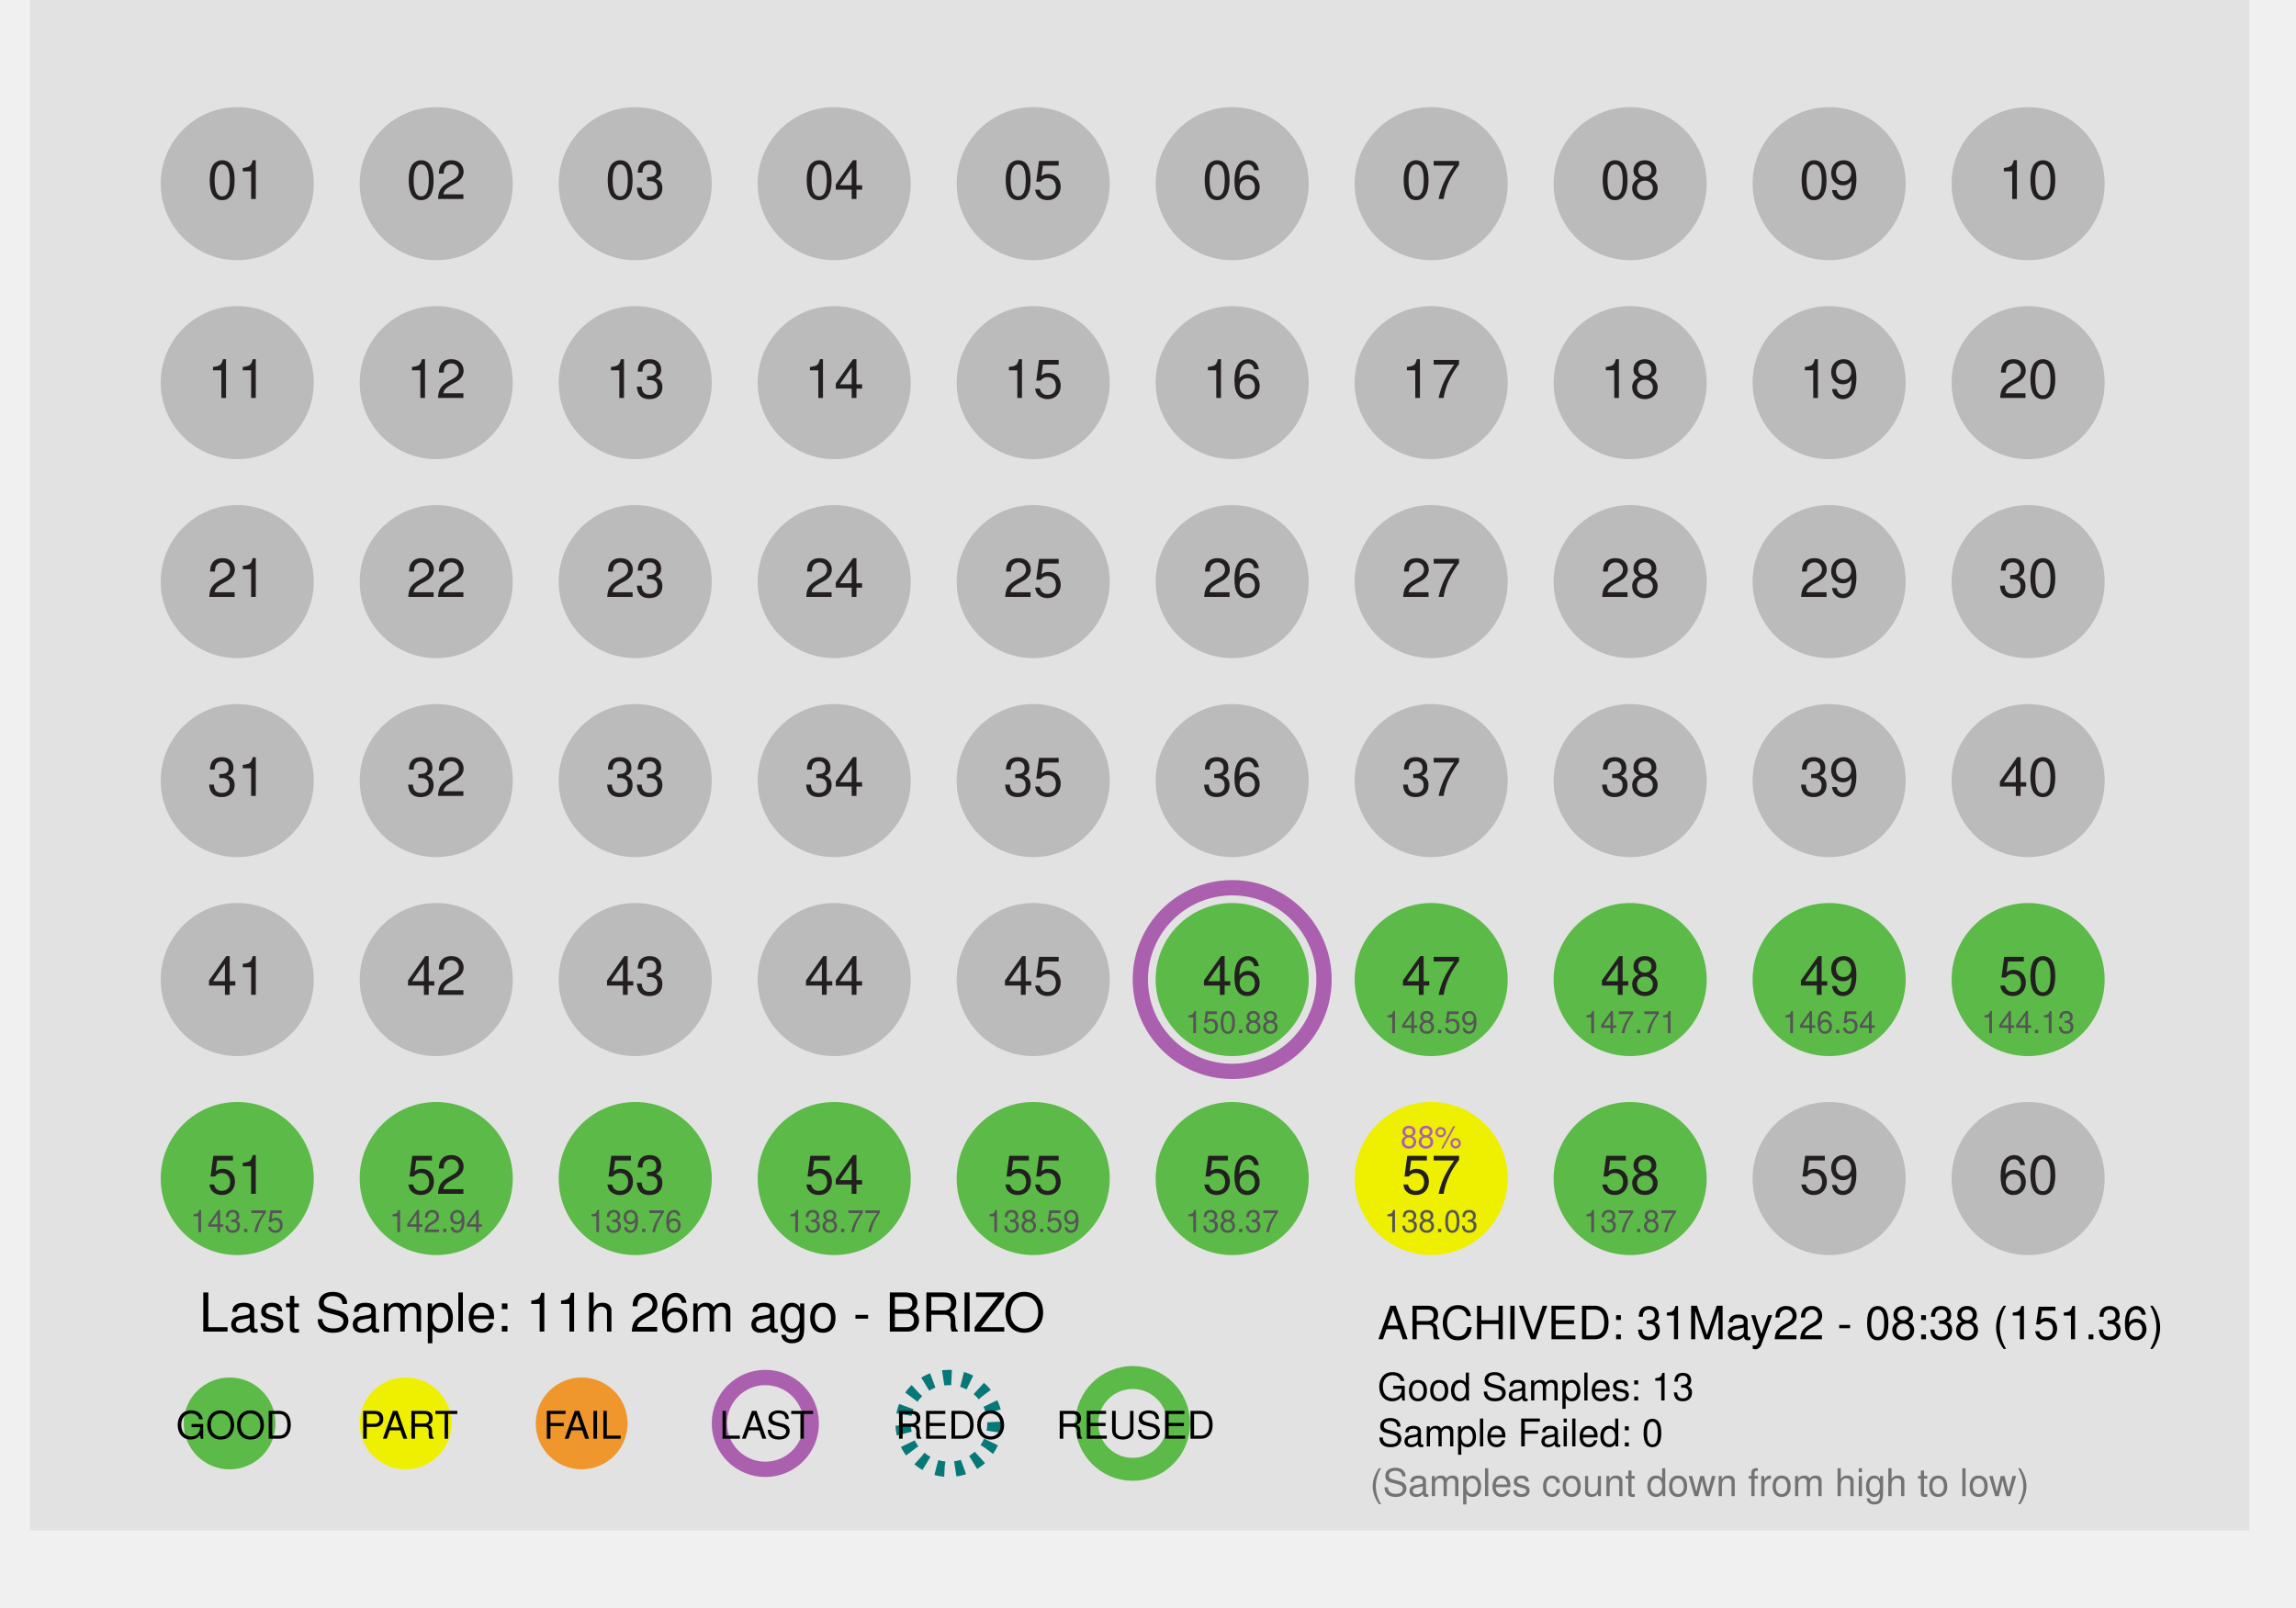
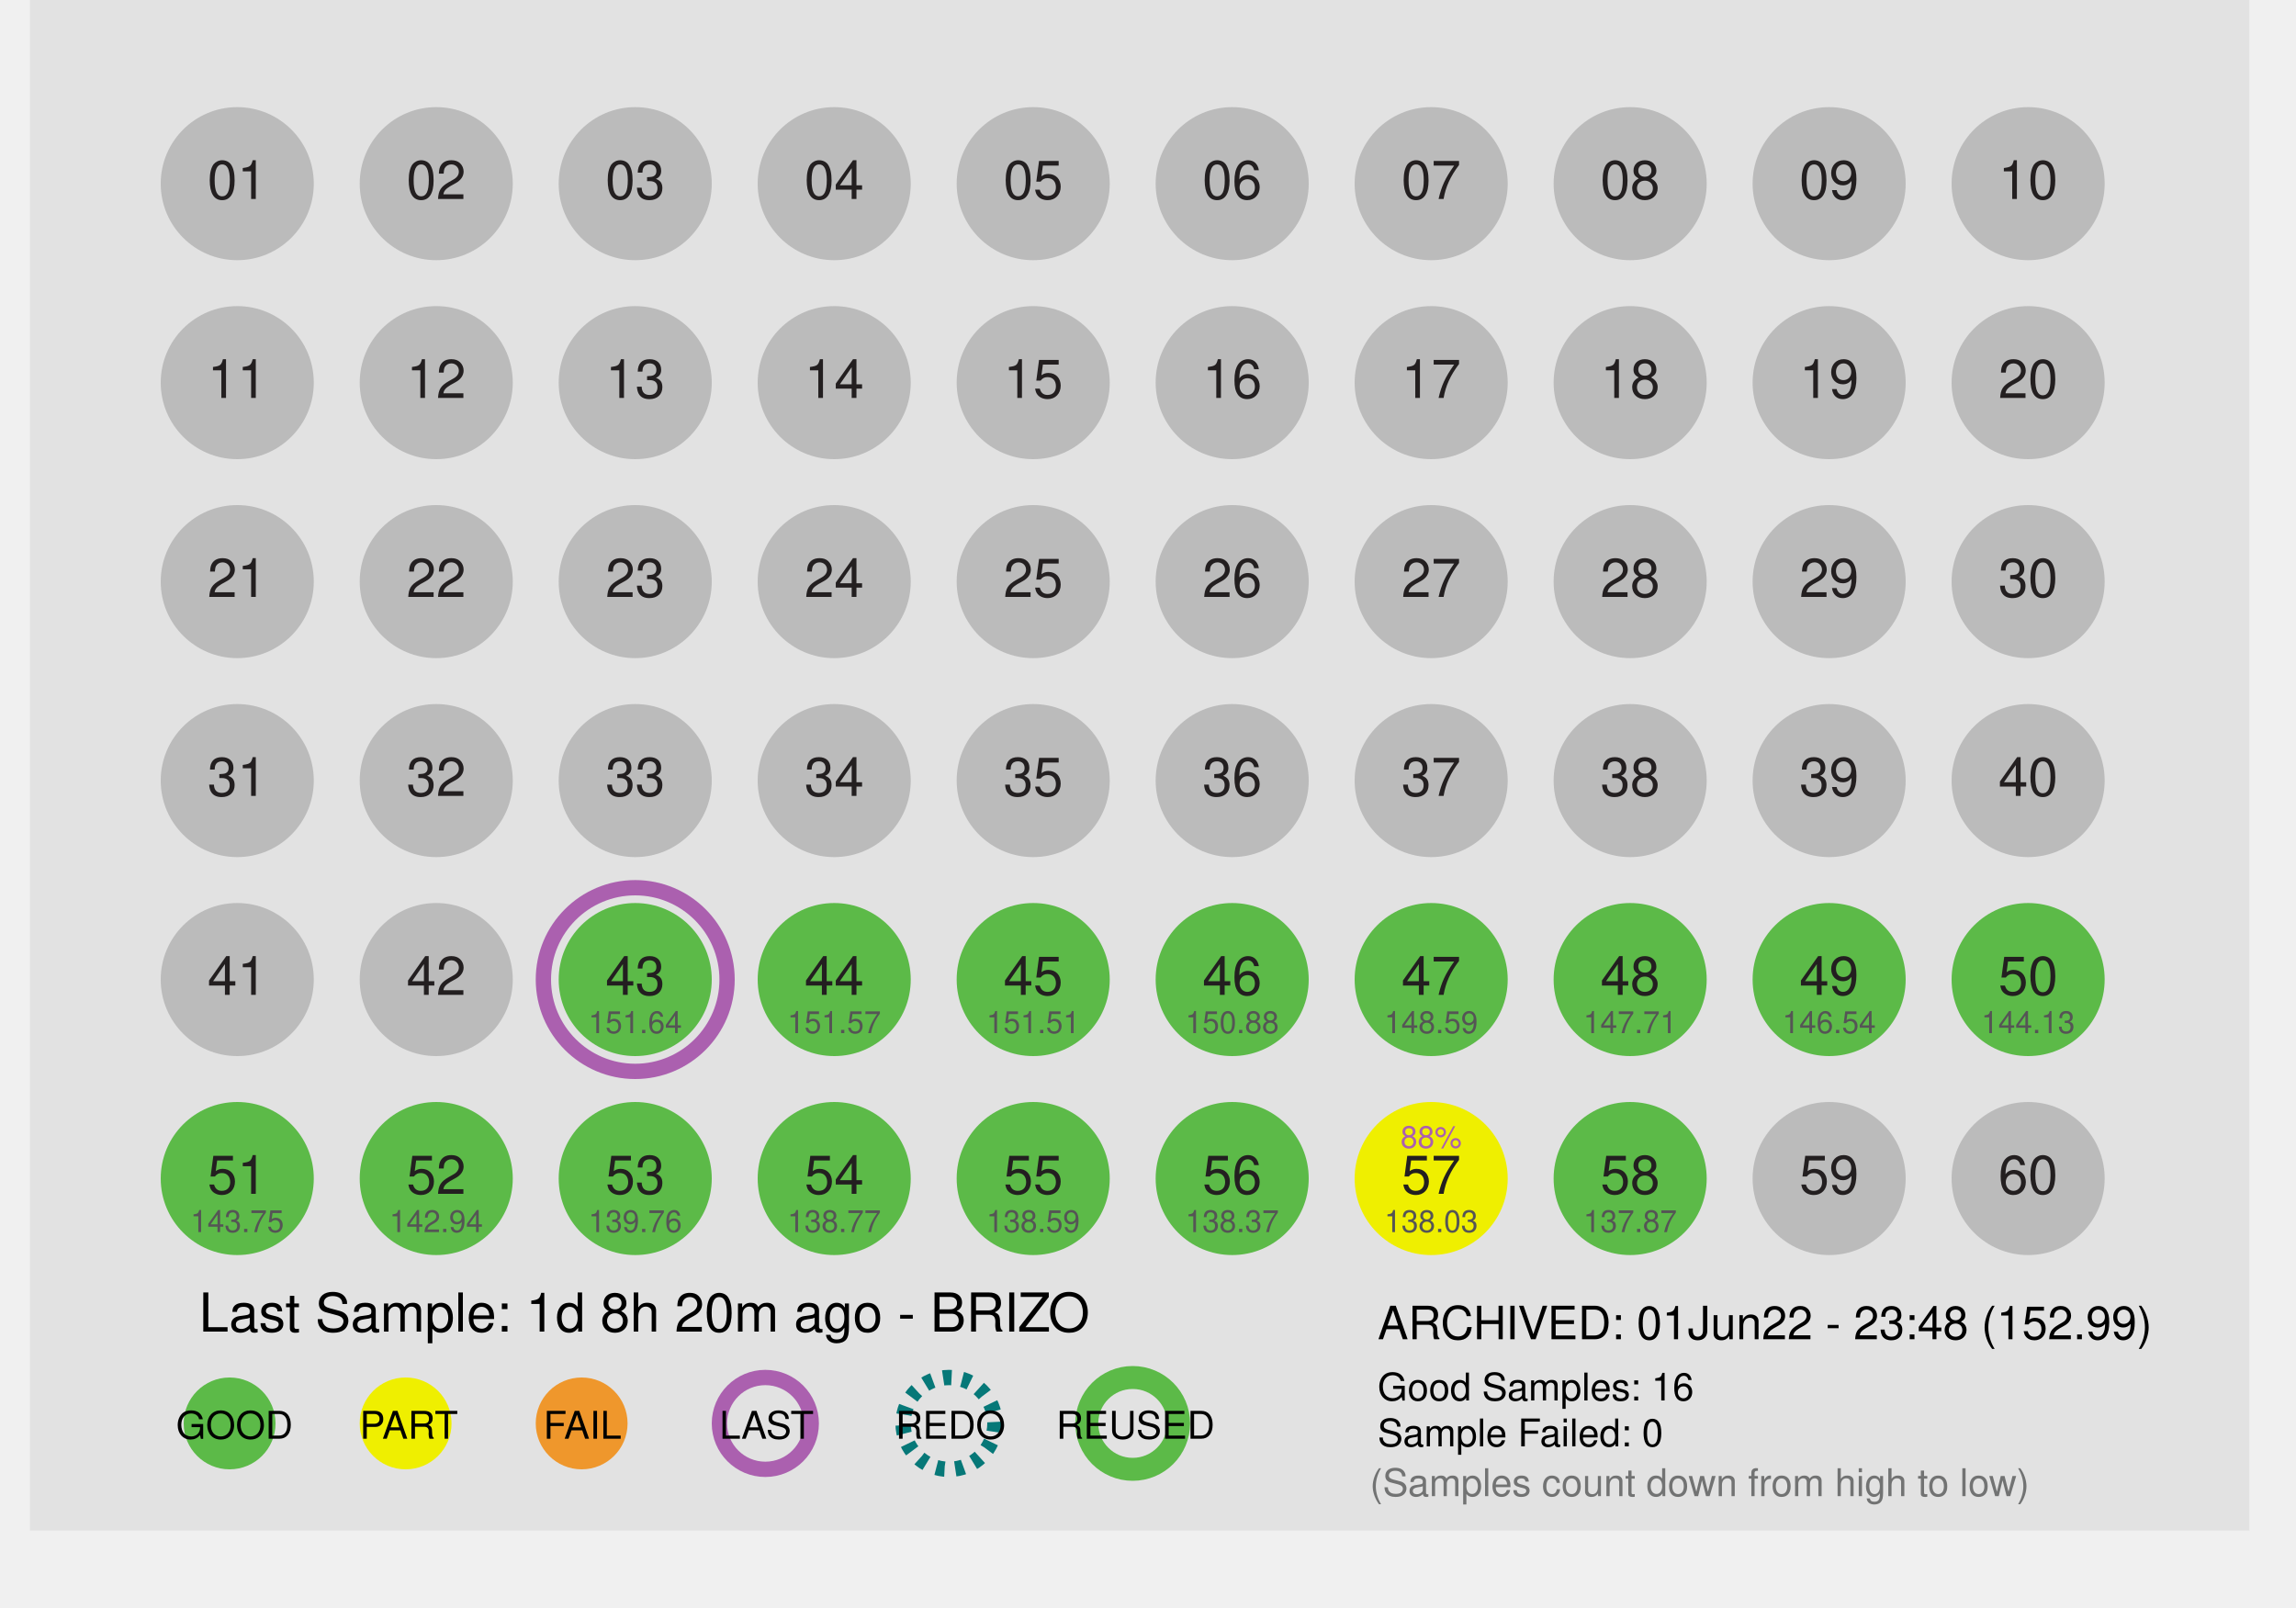
<svg xmlns="http://www.w3.org/2000/svg" id="Layer_1" data-name="Layer 1" x="0px" y="0px" viewBox="0 0 300 210" xml:space="preserve">
  <defs>
    <style>
 .st1 { fill: #dcddde; }
 .st2, .st3 { fill: #fff; }
 .st2 { stroke: #9b509f; }
 .st10, .st2, .st3 { stroke-miterlimit: 10; }
 .st10, .st2 { stroke-width: 2px; }
 .st3 { stroke: #231f20; }
 .st4 { fill: #ef972c; }
 .st5 { fill: #727373; }
 .st6 { fill: #5cba48; }
 .st7, .st8, .st9 { font-size: 7px; }
 .st7, .st8 { fill: #231f20; }
 .te5, .st7, .st9 { font-family: Helvetica; }
 .st8 { font-family: Helvetica-Bold, Helvetica; font-weight: 700; }
 .st9 { fill: #919396; }
 .st10 { fill: none; stroke: #fff; }

 .fill_gray { fill: #bbbbbb; }
 .fill_white { fill: #fff; }
 .stroke_purple { stroke: #ab60af; fill:none; stroke-width: 2px; }
 .stroke_black  { stroke: #000; fill:none; stroke-width: 2px; }
 .stroke_blue  { stroke: #067878; fill:none; stroke-width: 2px; stroke-dasharray:1.1 1.4;}
 .stroke_green  { stroke: #5cba48; fill:none; stroke-width: 3px;}
 .stroke_dash  { stroke-dasharray:1.1 1.4;}
 .stroke_2px { stroke-width: 2px; }
 .stroke_white { fill: none; stroke: #fff; }
 .stroke_none {stroke: none; fill:none};
 .stroke_darkGray { stroke: #231f20; fill: none; stroke-width: 2px;}
 .fill_orange { fill: #ef972c; }
 .fill_yellow { fill: #efef00; }
 .fill_lightgray { fill: #e2e2e2; }
 .thick_orange     { stroke-width:4px; fill:none; stroke: #ef972c; }
 .thick_yellow     { stroke-width:4px; fill:none; stroke: #f7ca0b; }
 .thick_gray       { stroke-width:4px; fill:none; stroke: #bbbbbb; }
 .thick_green      { stroke-width:4px; fill:none; stroke: #5cba48; }
 .fill_green { fill: #5cba48; }
 .font_size4 { font-size: 4px; }
 .font_size5 { font-size: 5px; }
 .font_size6 { font-size: 6px; }
 .font_size7 { font-size: 7px; }
 .font_size9 { font-size: 9px; }
 .fill_red {fill: #e24466; }
 .fill_purple {fill:#ab60af;}
 .fill_darkgray { fill: #555555; }
 .font_helv { font-family: Helvetica; }
 .font_helvBold { font-family: Helvetica-Bold, Helvetica; font-weight: 700; }
 .fill_lightergray { fill: #919396; }
    </style>
  </defs>
  <rect class="fill_lightgray" x="3.91" width="290" height="200" />
  <circle desc="c_big_01" class="stroke_none" cx="31" cy="24" r="12" />
  <circle desc="c_big_02" class="stroke_none" cx="57" cy="24" r="12" />
  <circle desc="c_big_03" class="stroke_none" cx="83" cy="24" r="12" />
  <circle desc="c_big_04" class="stroke_none" cx="109" cy="24" r="12" />
  <circle desc="c_big_05" class="stroke_none" cx="135" cy="24" r="12" />
  <circle desc="c_big_06" class="stroke_none" cx="161" cy="24" r="12" />
  <circle desc="c_big_07" class="stroke_none" cx="187" cy="24" r="12" />
  <circle desc="c_big_08" class="stroke_none" cx="213" cy="24" r="12" />
  <circle desc="c_big_09" class="stroke_none" cx="239" cy="24" r="12" />
  <circle desc="c_big_10" class="stroke_none" cx="265" cy="24" r="12" />
  <circle desc="c_big_11" class="stroke_none" cx="31" cy="50" r="12" />
  <circle desc="c_big_12" class="stroke_none" cx="57" cy="50" r="12" />
  <circle desc="c_big_13" class="stroke_none" cx="83" cy="50" r="12" />
  <circle desc="c_big_14" class="stroke_none" cx="109" cy="50" r="12" />
  <circle desc="c_big_15" class="stroke_none" cx="135" cy="50" r="12" />
  <circle desc="c_big_16" class="stroke_none" cx="161" cy="50" r="12" />
  <circle desc="c_big_17" class="stroke_none" cx="187" cy="50" r="12" />
  <circle desc="c_big_18" class="stroke_none" cx="213" cy="50" r="12" />
  <circle desc="c_big_19" class="stroke_none" cx="239" cy="50" r="12" />
  <circle desc="c_big_20" class="stroke_none" cx="265" cy="50" r="12" />
  <circle desc="c_big_21" class="stroke_none" cx="31" cy="76" r="12" />
  <circle desc="c_big_22" class="stroke_none" cx="57" cy="76" r="12" />
  <circle desc="c_big_23" class="stroke_none" cx="83" cy="76" r="12" />
  <circle desc="c_big_24" class="stroke_none" cx="109" cy="76" r="12" />
  <circle desc="c_big_25" class="stroke_none" cx="135" cy="76" r="12" />
  <circle desc="c_big_26" class="stroke_none" cx="161" cy="76" r="12" />
  <circle desc="c_big_27" class="stroke_none" cx="187" cy="76" r="12" />
  <circle desc="c_big_28" class="stroke_none" cx="213" cy="76" r="12" />
  <circle desc="c_big_29" class="stroke_none" cx="239" cy="76" r="12" />
  <circle desc="c_big_30" class="stroke_none" cx="265" cy="76" r="12" />
  <circle desc="c_big_31" class="stroke_none" cx="31" cy="102" r="12" />
  <circle desc="c_big_32" class="stroke_none" cx="57" cy="102" r="12" />
  <circle desc="c_big_33" class="stroke_none" cx="83" cy="102" r="12" />
  <circle desc="c_big_34" class="stroke_none" cx="109" cy="102" r="12" />
  <circle desc="c_big_35" class="stroke_none" cx="135" cy="102" r="12" />
  <circle desc="c_big_36" class="stroke_none" cx="161" cy="102" r="12" />
  <circle desc="c_big_37" class="stroke_none" cx="187" cy="102" r="12" />
  <circle desc="c_big_38" class="stroke_none" cx="213" cy="102" r="12" />
  <circle desc="c_big_39" class="stroke_none" cx="239" cy="102" r="12" />
  <circle desc="c_big_40" class="stroke_none" cx="265" cy="102" r="12" />
  <circle desc="c_big_41" class="stroke_none" cx="31" cy="128" r="12" />
  <circle desc="c_big_42" class="stroke_none" cx="57" cy="128" r="12" />
-   <circle desc="c_big_43" class="stroke_none" cx="83" cy="128" r="12" />
+   <circle desc="c_big_43" class="stroke_purple" cx="83" cy="128" r="12" />
  <circle desc="c_big_44" class="stroke_none" cx="109" cy="128" r="12" />
  <circle desc="c_big_45" class="stroke_none" cx="135" cy="128" r="12" />
-   <circle desc="c_big_46" class="stroke_purple" cx="161" cy="128" r="12" />
+   <circle desc="c_big_46" class="stroke_none" cx="161" cy="128" r="12" />
  <circle desc="c_big_47" class="stroke_none" cx="187" cy="128" r="12" />
  <circle desc="c_big_48" class="stroke_none" cx="213" cy="128" r="12" />
  <circle desc="c_big_49" class="stroke_none" cx="239" cy="128" r="12" />
  <circle desc="c_big_50" class="stroke_none" cx="265" cy="128" r="12" />
  <circle desc="c_big_51" class="stroke_none" cx="31" cy="154" r="12" />
  <circle desc="c_big_52" class="stroke_none" cx="57" cy="154" r="12" />
  <circle desc="c_big_53" class="stroke_none" cx="83" cy="154" r="12" />
  <circle desc="c_big_54" class="stroke_none" cx="109" cy="154" r="12" />
  <circle desc="c_big_55" class="stroke_none" cx="135" cy="154" r="12" />
  <circle desc="c_big_56" class="stroke_none" cx="161" cy="154" r="12" />
  <circle desc="c_big_57" class="stroke_none" cx="187" cy="154" r="12" />
  <circle desc="c_big_58" class="stroke_none" cx="213" cy="154" r="12" />
  <circle desc="c_big_59" class="stroke_none" cx="239" cy="154" r="12" />
  <circle desc="c_big_60" class="stroke_none" cx="265" cy="154" r="12" />
  <circle desc="c_small_01" class="fill_gray" cx="31" cy="24" r="10" />
  <circle desc="c_small_02" class="fill_gray" cx="57" cy="24" r="10" />
  <circle desc="c_small_03" class="fill_gray" cx="83" cy="24" r="10" />
  <circle desc="c_small_04" class="fill_gray" cx="109" cy="24" r="10" />
  <circle desc="c_small_05" class="fill_gray" cx="135" cy="24" r="10" />
  <circle desc="c_small_06" class="fill_gray" cx="161" cy="24" r="10" />
  <circle desc="c_small_07" class="fill_gray" cx="187" cy="24" r="10" />
  <circle desc="c_small_08" class="fill_gray" cx="213" cy="24" r="10" />
  <circle desc="c_small_09" class="fill_gray" cx="239" cy="24" r="10" />
  <circle desc="c_small_10" class="fill_gray" cx="265" cy="24" r="10" />
  <circle desc="c_small_11" class="fill_gray" cx="31" cy="50" r="10" />
  <circle desc="c_small_12" class="fill_gray" cx="57" cy="50" r="10" />
  <circle desc="c_small_13" class="fill_gray" cx="83" cy="50" r="10" />
  <circle desc="c_small_14" class="fill_gray" cx="109" cy="50" r="10" />
  <circle desc="c_small_15" class="fill_gray" cx="135" cy="50" r="10" />
  <circle desc="c_small_16" class="fill_gray" cx="161" cy="50" r="10" />
  <circle desc="c_small_17" class="fill_gray" cx="187" cy="50" r="10" />
  <circle desc="c_small_18" class="fill_gray" cx="213" cy="50" r="10" />
  <circle desc="c_small_19" class="fill_gray" cx="239" cy="50" r="10" />
  <circle desc="c_small_20" class="fill_gray" cx="265" cy="50" r="10" />
  <circle desc="c_small_21" class="fill_gray" cx="31" cy="76" r="10" />
  <circle desc="c_small_22" class="fill_gray" cx="57" cy="76" r="10" />
  <circle desc="c_small_23" class="fill_gray" cx="83" cy="76" r="10" />
  <circle desc="c_small_24" class="fill_gray" cx="109" cy="76" r="10" />
  <circle desc="c_small_25" class="fill_gray" cx="135" cy="76" r="10" />
  <circle desc="c_small_26" class="fill_gray" cx="161" cy="76" r="10" />
  <circle desc="c_small_27" class="fill_gray" cx="187" cy="76" r="10" />
  <circle desc="c_small_28" class="fill_gray" cx="213" cy="76" r="10" />
  <circle desc="c_small_29" class="fill_gray" cx="239" cy="76" r="10" />
  <circle desc="c_small_30" class="fill_gray" cx="265" cy="76" r="10" />
  <circle desc="c_small_31" class="fill_gray" cx="31" cy="102" r="10" />
  <circle desc="c_small_32" class="fill_gray" cx="57" cy="102" r="10" />
  <circle desc="c_small_33" class="fill_gray" cx="83" cy="102" r="10" />
  <circle desc="c_small_34" class="fill_gray" cx="109" cy="102" r="10" />
  <circle desc="c_small_35" class="fill_gray" cx="135" cy="102" r="10" />
  <circle desc="c_small_36" class="fill_gray" cx="161" cy="102" r="10" />
  <circle desc="c_small_37" class="fill_gray" cx="187" cy="102" r="10" />
  <circle desc="c_small_38" class="fill_gray" cx="213" cy="102" r="10" />
  <circle desc="c_small_39" class="fill_gray" cx="239" cy="102" r="10" />
  <circle desc="c_small_40" class="fill_gray" cx="265" cy="102" r="10" />
  <circle desc="c_small_41" class="fill_gray" cx="31" cy="128" r="10" />
  <circle desc="c_small_42" class="fill_gray" cx="57" cy="128" r="10" />
-   <circle desc="c_small_43" class="fill_gray" cx="83" cy="128" r="10" />
-   <circle desc="c_small_44" class="fill_gray" cx="109" cy="128" r="10" />
-   <circle desc="c_small_45" class="fill_gray" cx="135" cy="128" r="10" />
+   <circle desc="c_small_43" class="fill_green" cx="83" cy="128" r="10" />
+   <circle desc="c_small_44" class="fill_green" cx="109" cy="128" r="10" />
+   <circle desc="c_small_45" class="fill_green" cx="135" cy="128" r="10" />
  <circle desc="c_small_46" class="fill_green" cx="161" cy="128" r="10" />
  <circle desc="c_small_47" class="fill_green" cx="187" cy="128" r="10" />
  <circle desc="c_small_48" class="fill_green" cx="213" cy="128" r="10" />
  <circle desc="c_small_49" class="fill_green" cx="239" cy="128" r="10" />
  <circle desc="c_small_50" class="fill_green" cx="265" cy="128" r="10" />
  <circle desc="c_small_51" class="fill_green" cx="31" cy="154" r="10" />
  <circle desc="c_small_52" class="fill_green" cx="57" cy="154" r="10" />
  <circle desc="c_small_53" class="fill_green" cx="83" cy="154" r="10" />
  <circle desc="c_small_54" class="fill_green" cx="109" cy="154" r="10" />
  <circle desc="c_small_55" class="fill_green" cx="135" cy="154" r="10" />
  <circle desc="c_small_56" class="fill_green" cx="161" cy="154" r="10" />
  <circle desc="c_small_57" class="fill_yellow" cx="187" cy="154" r="10" />
  <circle desc="c_small_58" class="fill_green" cx="213" cy="154" r="10" />
  <circle desc="c_small_59" class="fill_gray" cx="239" cy="154" r="10" />
  <circle desc="c_small_60" class="fill_gray" cx="265" cy="154" r="10" />
  <text desc="t_label_01" class="st7" text-anchor="middle" transform="translate(31 26)">01</text>
  <text desc="t_label_02" class="st7" text-anchor="middle" transform="translate(57 26)">02</text>
  <text desc="t_label_03" class="st7" text-anchor="middle" transform="translate(83 26)">03</text>
  <text desc="t_label_04" class="st7" text-anchor="middle" transform="translate(109 26)">04</text>
  <text desc="t_label_05" class="st7" text-anchor="middle" transform="translate(135 26)">05</text>
  <text desc="t_label_06" class="st7" text-anchor="middle" transform="translate(161 26)">06</text>
  <text desc="t_label_07" class="st7" text-anchor="middle" transform="translate(187 26)">07</text>
  <text desc="t_label_08" class="st7" text-anchor="middle" transform="translate(213 26)">08</text>
  <text desc="t_label_09" class="st7" text-anchor="middle" transform="translate(239 26)">09</text>
  <text desc="t_label_10" class="st7" text-anchor="middle" transform="translate(265 26)">10</text>
  <text desc="t_label_11" class="st7" text-anchor="middle" transform="translate(31 52)">11</text>
  <text desc="t_label_12" class="st7" text-anchor="middle" transform="translate(57 52)">12</text>
  <text desc="t_label_13" class="st7" text-anchor="middle" transform="translate(83 52)">13</text>
  <text desc="t_label_14" class="st7" text-anchor="middle" transform="translate(109 52)">14</text>
  <text desc="t_label_15" class="st7" text-anchor="middle" transform="translate(135 52)">15</text>
  <text desc="t_label_16" class="st7" text-anchor="middle" transform="translate(161 52)">16</text>
  <text desc="t_label_17" class="st7" text-anchor="middle" transform="translate(187 52)">17</text>
  <text desc="t_label_18" class="st7" text-anchor="middle" transform="translate(213 52)">18</text>
  <text desc="t_label_19" class="st7" text-anchor="middle" transform="translate(239 52)">19</text>
  <text desc="t_label_20" class="st7" text-anchor="middle" transform="translate(265 52)">20</text>
  <text desc="t_label_21" class="st7" text-anchor="middle" transform="translate(31 78)">21</text>
  <text desc="t_label_22" class="st7" text-anchor="middle" transform="translate(57 78)">22</text>
  <text desc="t_label_23" class="st7" text-anchor="middle" transform="translate(83 78)">23</text>
  <text desc="t_label_24" class="st7" text-anchor="middle" transform="translate(109 78)">24</text>
  <text desc="t_label_25" class="st7" text-anchor="middle" transform="translate(135 78)">25</text>
  <text desc="t_label_26" class="st7" text-anchor="middle" transform="translate(161 78)">26</text>
  <text desc="t_label_27" class="st7" text-anchor="middle" transform="translate(187 78)">27</text>
  <text desc="t_label_28" class="st7" text-anchor="middle" transform="translate(213 78)">28</text>
  <text desc="t_label_29" class="st7" text-anchor="middle" transform="translate(239 78)">29</text>
  <text desc="t_label_30" class="st7" text-anchor="middle" transform="translate(265 78)">30</text>
  <text desc="t_label_31" class="st7" text-anchor="middle" transform="translate(31 104)">31</text>
  <text desc="t_label_32" class="st7" text-anchor="middle" transform="translate(57 104)">32</text>
  <text desc="t_label_33" class="st7" text-anchor="middle" transform="translate(83 104)">33</text>
  <text desc="t_label_34" class="st7" text-anchor="middle" transform="translate(109 104)">34</text>
  <text desc="t_label_35" class="st7" text-anchor="middle" transform="translate(135 104)">35</text>
  <text desc="t_label_36" class="st7" text-anchor="middle" transform="translate(161 104)">36</text>
  <text desc="t_label_37" class="st7" text-anchor="middle" transform="translate(187 104)">37</text>
  <text desc="t_label_38" class="st7" text-anchor="middle" transform="translate(213 104)">38</text>
  <text desc="t_label_39" class="st7" text-anchor="middle" transform="translate(239 104)">39</text>
  <text desc="t_label_40" class="st7" text-anchor="middle" transform="translate(265 104)">40</text>
  <text desc="t_label_41" class="st7" text-anchor="middle" transform="translate(31 130)">41</text>
  <text desc="t_label_42" class="st7" text-anchor="middle" transform="translate(57 130)">42</text>
  <text desc="t_label_43" class="st7" text-anchor="middle" transform="translate(83 130)">43</text>
  <text desc="t_label_44" class="st7" text-anchor="middle" transform="translate(109 130)">44</text>
  <text desc="t_label_45" class="st7" text-anchor="middle" transform="translate(135 130)">45</text>
  <text desc="t_label_46" class="st7" text-anchor="middle" transform="translate(161 130)">46</text>
  <text desc="t_label_47" class="st7" text-anchor="middle" transform="translate(187 130)">47</text>
  <text desc="t_label_48" class="st7" text-anchor="middle" transform="translate(213 130)">48</text>
  <text desc="t_label_49" class="st7" text-anchor="middle" transform="translate(239 130)">49</text>
  <text desc="t_label_50" class="st7" text-anchor="middle" transform="translate(265 130)">50</text>
  <text desc="t_label_51" class="st7" text-anchor="middle" transform="translate(31 156)">51</text>
  <text desc="t_label_52" class="st7" text-anchor="middle" transform="translate(57 156)">52</text>
  <text desc="t_label_53" class="st7" text-anchor="middle" transform="translate(83 156)">53</text>
  <text desc="t_label_54" class="st7" text-anchor="middle" transform="translate(109 156)">54</text>
  <text desc="t_label_55" class="st7" text-anchor="middle" transform="translate(135 156)">55</text>
  <text desc="t_label_56" class="st7" text-anchor="middle" transform="translate(161 156)">56</text>
  <text desc="t_label_57" class="st7" text-anchor="middle" transform="translate(187 156)">57</text>
  <text desc="t_label_58" class="st7" text-anchor="middle" transform="translate(213 156)">58</text>
  <text desc="t_label_59" class="st7" text-anchor="middle" transform="translate(239 156)">59</text>
  <text desc="t_label_60" class="st7" text-anchor="middle" transform="translate(265 156)">60</text>
  <text desc="pct_label_01" text-anchor="middle" class="te5 font_size4 fill_purple" transform="translate(31 20)" />
  <text desc="pct_label_02" text-anchor="middle" class="te5 font_size4 fill_purple" transform="translate(57 20)" />
  <text desc="pct_label_03" text-anchor="middle" class="te5 font_size4 fill_purple" transform="translate(83 20)" />
  <text desc="pct_label_04" text-anchor="middle" class="te5 font_size4 fill_purple" transform="translate(109 20)" />
  <text desc="pct_label_05" text-anchor="middle" class="te5 font_size4 fill_purple" transform="translate(135 20)" />
  <text desc="pct_label_06" text-anchor="middle" class="te5 font_size4 fill_purple" transform="translate(161 20)" />
  <text desc="pct_label_07" text-anchor="middle" class="te5 font_size4 fill_purple" transform="translate(187 20)" />
  <text desc="pct_label_08" text-anchor="middle" class="te5 font_size4 fill_purple" transform="translate(213 20)" />
  <text desc="pct_label_09" text-anchor="middle" class="te5 font_size4 fill_purple" transform="translate(239 20)" />
  <text desc="pct_label_10" text-anchor="middle" class="te5 font_size4 fill_purple" transform="translate(265 20)" />
  <text desc="pct_label_11" text-anchor="middle" class="te5 font_size4 fill_purple" transform="translate(31 46)" />
  <text desc="pct_label_12" text-anchor="middle" class="te5 font_size4 fill_purple" transform="translate(57 46)" />
  <text desc="pct_label_13" text-anchor="middle" class="te5 font_size4 fill_purple" transform="translate(83 46)" />
  <text desc="pct_label_14" text-anchor="middle" class="te5 font_size4 fill_purple" transform="translate(109 46)" />
  <text desc="pct_label_15" text-anchor="middle" class="te5 font_size4 fill_purple" transform="translate(135 46)" />
  <text desc="pct_label_16" text-anchor="middle" class="te5 font_size4 fill_purple" transform="translate(161 46)" />
  <text desc="pct_label_17" text-anchor="middle" class="te5 font_size4 fill_purple" transform="translate(187 46)" />
  <text desc="pct_label_18" text-anchor="middle" class="te5 font_size4 fill_purple" transform="translate(213 46)" />
  <text desc="pct_label_19" text-anchor="middle" class="te5 font_size4 fill_purple" transform="translate(239 46)" />
  <text desc="pct_label_20" text-anchor="middle" class="te5 font_size4 fill_purple" transform="translate(265 46)" />
  <text desc="pct_label_21" text-anchor="middle" class="te5 font_size4 fill_purple" transform="translate(31 72)" />
  <text desc="pct_label_22" text-anchor="middle" class="te5 font_size4 fill_purple" transform="translate(57 72)" />
  <text desc="pct_label_23" text-anchor="middle" class="te5 font_size4 fill_purple" transform="translate(83 72)" />
  <text desc="pct_label_24" text-anchor="middle" class="te5 font_size4 fill_purple" transform="translate(109 72)" />
  <text desc="pct_label_25" text-anchor="middle" class="te5 font_size4 fill_purple" transform="translate(135 72)" />
  <text desc="pct_label_26" text-anchor="middle" class="te5 font_size4 fill_purple" transform="translate(161 72)" />
  <text desc="pct_label_27" text-anchor="middle" class="te5 font_size4 fill_purple" transform="translate(187 72)" />
  <text desc="pct_label_28" text-anchor="middle" class="te5 font_size4 fill_purple" transform="translate(213 72)" />
  <text desc="pct_label_29" text-anchor="middle" class="te5 font_size4 fill_purple" transform="translate(239 72)" />
  <text desc="pct_label_30" text-anchor="middle" class="te5 font_size4 fill_purple" transform="translate(265 72)" />
  <text desc="pct_label_31" text-anchor="middle" class="te5 font_size4 fill_purple" transform="translate(31 98)" />
  <text desc="pct_label_32" text-anchor="middle" class="te5 font_size4 fill_purple" transform="translate(57 98)" />
  <text desc="pct_label_33" text-anchor="middle" class="te5 font_size4 fill_purple" transform="translate(83 98)" />
  <text desc="pct_label_34" text-anchor="middle" class="te5 font_size4 fill_purple" transform="translate(109 98)" />
  <text desc="pct_label_35" text-anchor="middle" class="te5 font_size4 fill_purple" transform="translate(135 98)" />
  <text desc="pct_label_36" text-anchor="middle" class="te5 font_size4 fill_purple" transform="translate(161 98)" />
  <text desc="pct_label_37" text-anchor="middle" class="te5 font_size4 fill_purple" transform="translate(187 98)" />
  <text desc="pct_label_38" text-anchor="middle" class="te5 font_size4 fill_purple" transform="translate(213 98)" />
  <text desc="pct_label_39" text-anchor="middle" class="te5 font_size4 fill_purple" transform="translate(239 98)" />
  <text desc="pct_label_40" text-anchor="middle" class="te5 font_size4 fill_purple" transform="translate(265 98)" />
  <text desc="pct_label_41" text-anchor="middle" class="te5 font_size4 fill_purple" transform="translate(31 124)" />
  <text desc="pct_label_42" text-anchor="middle" class="te5 font_size4 fill_purple" transform="translate(57 124)" />
  <text desc="pct_label_43" text-anchor="middle" class="te5 font_size4 fill_purple" transform="translate(83 124)" />
  <text desc="pct_label_44" text-anchor="middle" class="te5 font_size4 fill_purple" transform="translate(109 124)" />
  <text desc="pct_label_45" text-anchor="middle" class="te5 font_size4 fill_purple" transform="translate(135 124)" />
  <text desc="pct_label_46" text-anchor="middle" class="te5 font_size4 fill_purple" transform="translate(161 124)" />
  <text desc="pct_label_47" text-anchor="middle" class="te5 font_size4 fill_purple" transform="translate(187 124)" />
  <text desc="pct_label_48" text-anchor="middle" class="te5 font_size4 fill_purple" transform="translate(213 124)" />
  <text desc="pct_label_49" text-anchor="middle" class="te5 font_size4 fill_purple" transform="translate(239 124)" />
  <text desc="pct_label_50" text-anchor="middle" class="te5 font_size4 fill_purple" transform="translate(265 124)" />
  <text desc="pct_label_51" text-anchor="middle" class="te5 font_size4 fill_purple" transform="translate(31 150)" />
  <text desc="pct_label_52" text-anchor="middle" class="te5 font_size4 fill_purple" transform="translate(57 150)" />
  <text desc="pct_label_53" text-anchor="middle" class="te5 font_size4 fill_purple" transform="translate(83 150)" />
  <text desc="pct_label_54" text-anchor="middle" class="te5 font_size4 fill_purple" transform="translate(109 150)" />
  <text desc="pct_label_55" text-anchor="middle" class="te5 font_size4 fill_purple" transform="translate(135 150)" />
  <text desc="pct_label_56" text-anchor="middle" class="te5 font_size4 fill_purple" transform="translate(161 150)" />
  <text desc="pct_label_57" text-anchor="middle" class="te5 font_size4 fill_purple" transform="translate(187 150)">88%</text>
  <text desc="pct_label_58" text-anchor="middle" class="te5 font_size4 fill_purple" transform="translate(213 150)" />
  <text desc="pct_label_59" text-anchor="middle" class="te5 font_size4 fill_purple" transform="translate(239 150)" />
  <text desc="pct_label_60" text-anchor="middle" class="te5 font_size4 fill_purple" transform="translate(265 150)" />
  <text desc="time_label_01" text-anchor="middle" class="te5 font_size4 fill_darkgray" transform="translate(31 31)" />
  <text desc="time_label_02" text-anchor="middle" class="te5 font_size4 fill_darkgray" transform="translate(57 31)" />
  <text desc="time_label_03" text-anchor="middle" class="te5 font_size4 fill_darkgray" transform="translate(83 31)" />
  <text desc="time_label_04" text-anchor="middle" class="te5 font_size4 fill_darkgray" transform="translate(109 31)" />
  <text desc="time_label_05" text-anchor="middle" class="te5 font_size4 fill_darkgray" transform="translate(135 31)" />
  <text desc="time_label_06" text-anchor="middle" class="te5 font_size4 fill_darkgray" transform="translate(161 31)" />
  <text desc="time_label_07" text-anchor="middle" class="te5 font_size4 fill_darkgray" transform="translate(187 31)" />
  <text desc="time_label_08" text-anchor="middle" class="te5 font_size4 fill_darkgray" transform="translate(213 31)" />
  <text desc="time_label_09" text-anchor="middle" class="te5 font_size4 fill_darkgray" transform="translate(239 31)" />
  <text desc="time_label_10" text-anchor="middle" class="te5 font_size4 fill_darkgray" transform="translate(265 31)" />
  <text desc="time_label_11" text-anchor="middle" class="te5 font_size4 fill_darkgray" transform="translate(31 57)" />
  <text desc="time_label_12" text-anchor="middle" class="te5 font_size4 fill_darkgray" transform="translate(57 57)" />
  <text desc="time_label_13" text-anchor="middle" class="te5 font_size4 fill_darkgray" transform="translate(83 57)" />
  <text desc="time_label_14" text-anchor="middle" class="te5 font_size4 fill_darkgray" transform="translate(109 57)" />
  <text desc="time_label_15" text-anchor="middle" class="te5 font_size4 fill_darkgray" transform="translate(135 57)" />
  <text desc="time_label_16" text-anchor="middle" class="te5 font_size4 fill_darkgray" transform="translate(161 57)" />
  <text desc="time_label_17" text-anchor="middle" class="te5 font_size4 fill_darkgray" transform="translate(187 57)" />
  <text desc="time_label_18" text-anchor="middle" class="te5 font_size4 fill_darkgray" transform="translate(213 57)" />
  <text desc="time_label_19" text-anchor="middle" class="te5 font_size4 fill_darkgray" transform="translate(239 57)" />
  <text desc="time_label_20" text-anchor="middle" class="te5 font_size4 fill_darkgray" transform="translate(265 57)" />
  <text desc="time_label_21" text-anchor="middle" class="te5 font_size4 fill_darkgray" transform="translate(31 83)" />
  <text desc="time_label_22" text-anchor="middle" class="te5 font_size4 fill_darkgray" transform="translate(57 83)" />
  <text desc="time_label_23" text-anchor="middle" class="te5 font_size4 fill_darkgray" transform="translate(83 83)" />
  <text desc="time_label_24" text-anchor="middle" class="te5 font_size4 fill_darkgray" transform="translate(109 83)" />
  <text desc="time_label_25" text-anchor="middle" class="te5 font_size4 fill_darkgray" transform="translate(135 83)" />
  <text desc="time_label_26" text-anchor="middle" class="te5 font_size4 fill_darkgray" transform="translate(161 83)" />
  <text desc="time_label_27" text-anchor="middle" class="te5 font_size4 fill_darkgray" transform="translate(187 83)" />
  <text desc="time_label_28" text-anchor="middle" class="te5 font_size4 fill_darkgray" transform="translate(213 83)" />
  <text desc="time_label_29" text-anchor="middle" class="te5 font_size4 fill_darkgray" transform="translate(239 83)" />
  <text desc="time_label_30" text-anchor="middle" class="te5 font_size4 fill_darkgray" transform="translate(265 83)" />
  <text desc="time_label_31" text-anchor="middle" class="te5 font_size4 fill_darkgray" transform="translate(31 109)" />
  <text desc="time_label_32" text-anchor="middle" class="te5 font_size4 fill_darkgray" transform="translate(57 109)" />
  <text desc="time_label_33" text-anchor="middle" class="te5 font_size4 fill_darkgray" transform="translate(83 109)" />
  <text desc="time_label_34" text-anchor="middle" class="te5 font_size4 fill_darkgray" transform="translate(109 109)" />
  <text desc="time_label_35" text-anchor="middle" class="te5 font_size4 fill_darkgray" transform="translate(135 109)" />
  <text desc="time_label_36" text-anchor="middle" class="te5 font_size4 fill_darkgray" transform="translate(161 109)" />
  <text desc="time_label_37" text-anchor="middle" class="te5 font_size4 fill_darkgray" transform="translate(187 109)" />
  <text desc="time_label_38" text-anchor="middle" class="te5 font_size4 fill_darkgray" transform="translate(213 109)" />
  <text desc="time_label_39" text-anchor="middle" class="te5 font_size4 fill_darkgray" transform="translate(239 109)" />
  <text desc="time_label_40" text-anchor="middle" class="te5 font_size4 fill_darkgray" transform="translate(265 109)" />
  <text desc="time_label_41" text-anchor="middle" class="te5 font_size4 fill_darkgray" transform="translate(31 135)" />
  <text desc="time_label_42" text-anchor="middle" class="te5 font_size4 fill_darkgray" transform="translate(57 135)" />
-   <text desc="time_label_43" text-anchor="middle" class="te5 font_size4 fill_darkgray" transform="translate(83 135)" />
-   <text desc="time_label_44" text-anchor="middle" class="te5 font_size4 fill_darkgray" transform="translate(109 135)" />
-   <text desc="time_label_45" text-anchor="middle" class="te5 font_size4 fill_darkgray" transform="translate(135 135)" />
+   <text desc="time_label_43" text-anchor="middle" class="te5 font_size4 fill_darkgray" transform="translate(83 135)">151.64</text>
+   <text desc="time_label_44" text-anchor="middle" class="te5 font_size4 fill_darkgray" transform="translate(109 135)">151.57</text>
+   <text desc="time_label_45" text-anchor="middle" class="te5 font_size4 fill_darkgray" transform="translate(135 135)">151.51</text>
  <text desc="time_label_46" text-anchor="middle" class="te5 font_size4 fill_darkgray" transform="translate(161 135)">150.88</text>
  <text desc="time_label_47" text-anchor="middle" class="te5 font_size4 fill_darkgray" transform="translate(187 135)">148.59</text>
  <text desc="time_label_48" text-anchor="middle" class="te5 font_size4 fill_darkgray" transform="translate(213 135)">147.71</text>
  <text desc="time_label_49" text-anchor="middle" class="te5 font_size4 fill_darkgray" transform="translate(239 135)">146.54</text>
  <text desc="time_label_50" text-anchor="middle" class="te5 font_size4 fill_darkgray" transform="translate(265 135)">144.13</text>
  <text desc="time_label_51" text-anchor="middle" class="te5 font_size4 fill_darkgray" transform="translate(31 161)">143.75</text>
  <text desc="time_label_52" text-anchor="middle" class="te5 font_size4 fill_darkgray" transform="translate(57 161)">142.94</text>
  <text desc="time_label_53" text-anchor="middle" class="te5 font_size4 fill_darkgray" transform="translate(83 161)">139.76</text>
  <text desc="time_label_54" text-anchor="middle" class="te5 font_size4 fill_darkgray" transform="translate(109 161)">138.77</text>
  <text desc="time_label_55" text-anchor="middle" class="te5 font_size4 fill_darkgray" transform="translate(135 161)">138.59</text>
  <text desc="time_label_56" text-anchor="middle" class="te5 font_size4 fill_darkgray" transform="translate(161 161)">138.37</text>
  <text desc="time_label_57" text-anchor="middle" class="te5 font_size4 fill_darkgray" transform="translate(187 161)">138.03</text>
  <text desc="time_label_58" text-anchor="middle" class="te5 font_size4 fill_darkgray" transform="translate(213 161)">137.87</text>
  <text desc="time_label_59" text-anchor="middle" class="te5 font_size4 fill_darkgray" transform="translate(239 161)" />
  <text desc="time_label_60" text-anchor="middle" class="te5 font_size4 fill_darkgray" transform="translate(265 161)" />
-   <text class="font_helv font_size7" transform="translate(26 174)">Last Sample: 11h 26m ago - BRIZO</text>
-   <text class="font_helv font_size6" transform="translate(180 175)">ARCHIVED: 31May22 - 08:38 (151.36)</text>
-   <text class="te5 font_size5" transform="translate(180 183)">Good Samples: 13 </text>
+   <text class="font_helv font_size7" transform="translate(26 174)">Last Sample: 1d 8h 20m ago - BRIZO</text>
+   <text class="font_helv font_size6" transform="translate(180 175)">ARCHIVED: 01Jun22 - 23:48 (152.99)</text>
+   <text class="te5 font_size5" transform="translate(180 183)">Good Samples: 16 </text>
  <text class="te5 font_size5" transform="translate(180 189)">Sample Failed: 0</text>
  <text class="te5 st5 font_size5" transform="translate(179 195.5)">(Samples count down from high to low)</text>
  <circle class="fill_green" cx="30" cy="186" r="6" />
  <text class="te5 font_size5" transform="translate(23 188)">GOOD</text>
  <circle class="fill_yellow" cx="53" cy="186" r="6" />
  <text class="te5 font_size5" transform="translate(47 188)">PART</text>
  <circle class="fill_orange" cx="76" cy="186" r="6" />
  <text class="te5 font_size5" transform="translate(71 188)">FAIL</text>
  <circle class="stroke_purple" cx="100" cy="186" r="6" />
  <text class="te5 font_size5" transform="translate(94 188)">LAST</text>
  <circle class="stroke_blue stroke_dash" cx="124" cy="186" r="6" />
  <text class="te5 font_size5" transform="translate(117 188)">REDO</text>
  <circle class="stroke_green" cx="148" cy="186" r="6" />
  <text class="te5 font_size5" transform="translate(138 188)">REUSED</text>
</svg>
